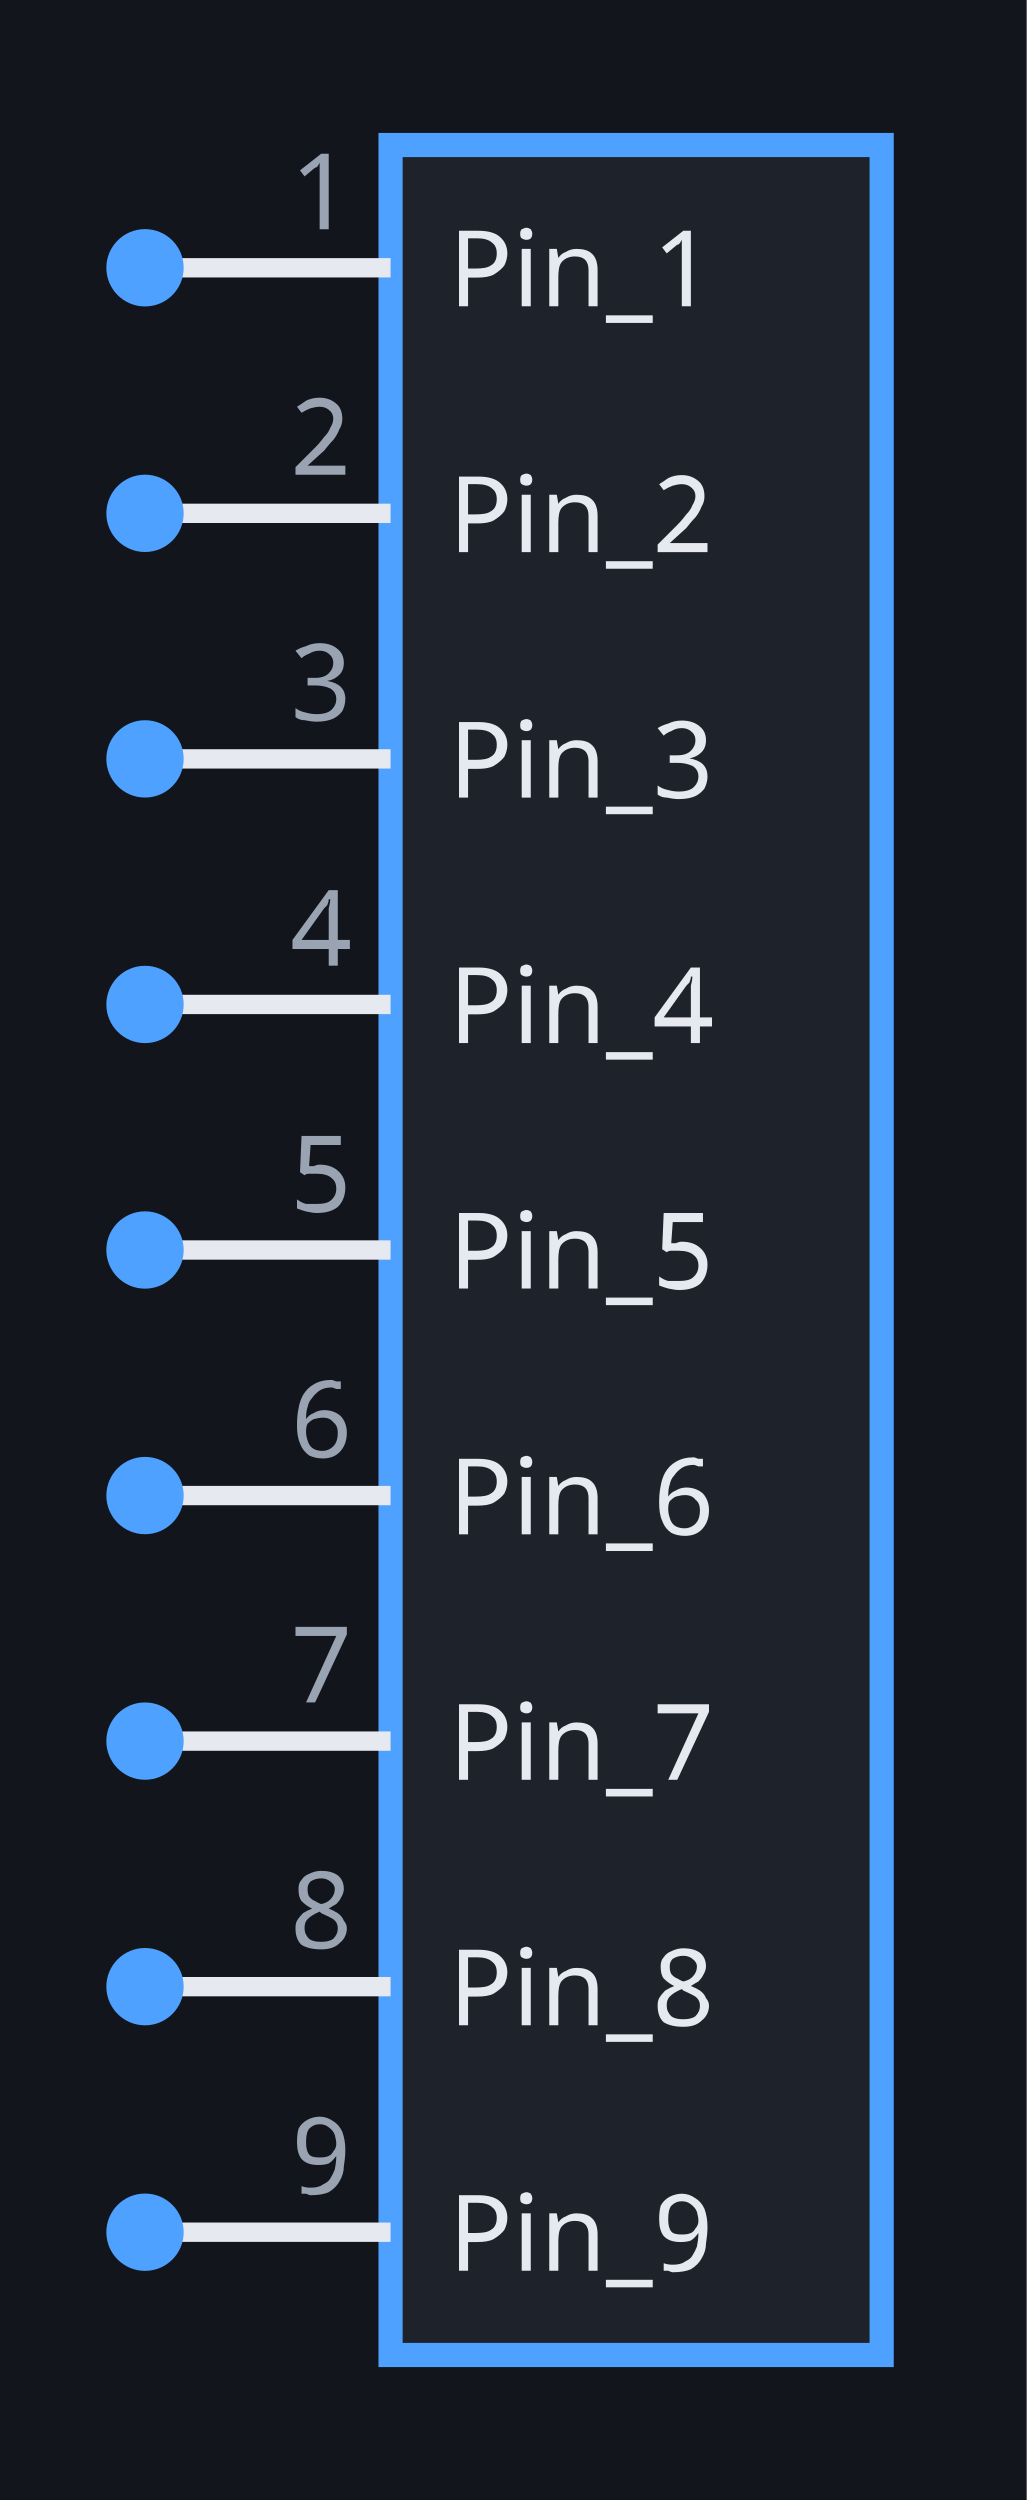
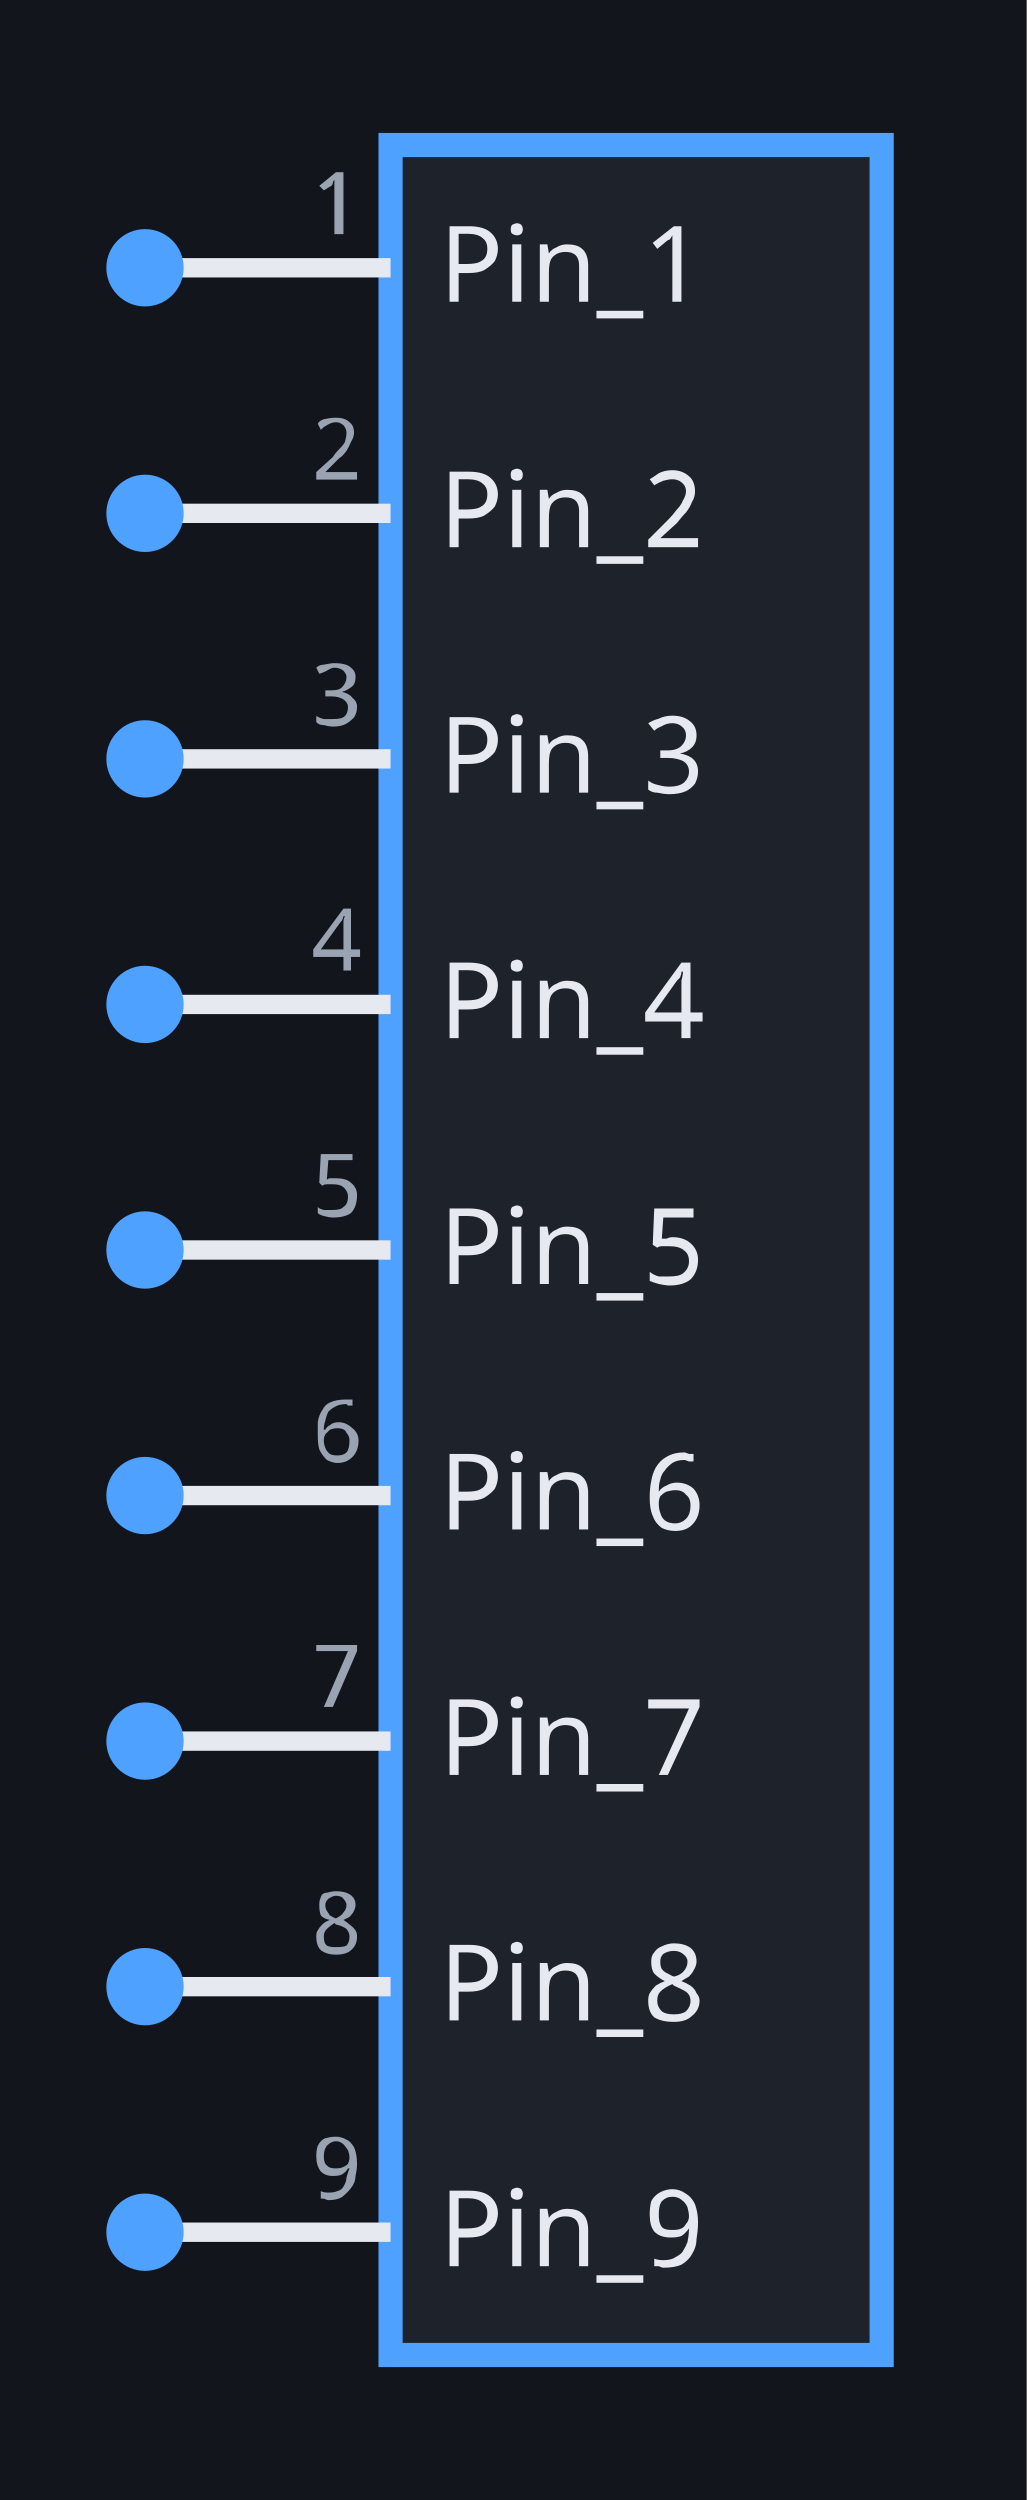
<svg xmlns="http://www.w3.org/2000/svg" viewBox="-6.58 -12.93 10.62 25.86" preserveAspectRatio="xMidYMid meet" style="width:100%;height:100%">
  <rect x="-6.58" y="-12.93" width="10.62" height="25.86" fill="#12151c" />
  <rect x="-2.540" y="-11.430" width="5.080" height="22.860" fill="#1e222b" stroke="#4ea1ff" stroke-width="0.25" />
  <line x1="-5.080" y1="-10.160" x2="-2.540" y2="-10.160" stroke="#e6e9ef" stroke-width="0.2" />
  <circle cx="-5.080" cy="-10.160" r="0.4" fill="#4ea1ff" />
-   <text x="-2.940" y="-10.560" fill="#9aa3b2" font-size="1.1" text-anchor="end" font-family="sans-serif">1</text>
-   <text x="-1.940" y="-9.760" fill="#e6e9ef" font-size="1.1" text-anchor="start" font-family="sans-serif">Pin_1</text>
+   <text x="-2.040" y="-9.810" fill="#e6e9ef" font-size="1.1" text-anchor="start" font-family="sans-serif">Pin_1</text>
+   <text x="-2.840" y="-10.510" fill="#9aa3b2" font-size="0.9" text-anchor="end" font-family="sans-serif">1</text>
  <line x1="-5.080" y1="-7.620" x2="-2.540" y2="-7.620" stroke="#e6e9ef" stroke-width="0.2" />
  <circle cx="-5.080" cy="-7.620" r="0.4" fill="#4ea1ff" />
-   <text x="-2.940" y="-8.020" fill="#9aa3b2" font-size="1.1" text-anchor="end" font-family="sans-serif">2</text>
-   <text x="-1.940" y="-7.220" fill="#e6e9ef" font-size="1.1" text-anchor="start" font-family="sans-serif">Pin_2</text>
+   <text x="-2.040" y="-7.270" fill="#e6e9ef" font-size="1.1" text-anchor="start" font-family="sans-serif">Pin_2</text>
+   <text x="-2.840" y="-7.970" fill="#9aa3b2" font-size="0.9" text-anchor="end" font-family="sans-serif">2</text>
  <line x1="-5.080" y1="-5.080" x2="-2.540" y2="-5.080" stroke="#e6e9ef" stroke-width="0.2" />
  <circle cx="-5.080" cy="-5.080" r="0.4" fill="#4ea1ff" />
-   <text x="-2.940" y="-5.480" fill="#9aa3b2" font-size="1.1" text-anchor="end" font-family="sans-serif">3</text>
-   <text x="-1.940" y="-4.680" fill="#e6e9ef" font-size="1.1" text-anchor="start" font-family="sans-serif">Pin_3</text>
+   <text x="-2.040" y="-4.730" fill="#e6e9ef" font-size="1.1" text-anchor="start" font-family="sans-serif">Pin_3</text>
+   <text x="-2.840" y="-5.430" fill="#9aa3b2" font-size="0.9" text-anchor="end" font-family="sans-serif">3</text>
  <line x1="-5.080" y1="-2.540" x2="-2.540" y2="-2.540" stroke="#e6e9ef" stroke-width="0.2" />
  <circle cx="-5.080" cy="-2.540" r="0.4" fill="#4ea1ff" />
-   <text x="-2.940" y="-2.940" fill="#9aa3b2" font-size="1.1" text-anchor="end" font-family="sans-serif">4</text>
-   <text x="-1.940" y="-2.140" fill="#e6e9ef" font-size="1.1" text-anchor="start" font-family="sans-serif">Pin_4</text>
+   <text x="-2.040" y="-2.190" fill="#e6e9ef" font-size="1.1" text-anchor="start" font-family="sans-serif">Pin_4</text>
+   <text x="-2.840" y="-2.890" fill="#9aa3b2" font-size="0.9" text-anchor="end" font-family="sans-serif">4</text>
  <line x1="-5.080" y1="-0.000" x2="-2.540" y2="-0.000" stroke="#e6e9ef" stroke-width="0.2" />
  <circle cx="-5.080" cy="-0.000" r="0.4" fill="#4ea1ff" />
-   <text x="-2.940" y="-0.400" fill="#9aa3b2" font-size="1.1" text-anchor="end" font-family="sans-serif">5</text>
-   <text x="-1.940" y="0.400" fill="#e6e9ef" font-size="1.1" text-anchor="start" font-family="sans-serif">Pin_5</text>
+   <text x="-2.040" y="0.350" fill="#e6e9ef" font-size="1.1" text-anchor="start" font-family="sans-serif">Pin_5</text>
+   <text x="-2.840" y="-0.350" fill="#9aa3b2" font-size="0.9" text-anchor="end" font-family="sans-serif">5</text>
  <line x1="-5.080" y1="2.540" x2="-2.540" y2="2.540" stroke="#e6e9ef" stroke-width="0.2" />
  <circle cx="-5.080" cy="2.540" r="0.4" fill="#4ea1ff" />
-   <text x="-2.940" y="2.140" fill="#9aa3b2" font-size="1.1" text-anchor="end" font-family="sans-serif">6</text>
-   <text x="-1.940" y="2.940" fill="#e6e9ef" font-size="1.1" text-anchor="start" font-family="sans-serif">Pin_6</text>
+   <text x="-2.040" y="2.890" fill="#e6e9ef" font-size="1.1" text-anchor="start" font-family="sans-serif">Pin_6</text>
+   <text x="-2.840" y="2.190" fill="#9aa3b2" font-size="0.9" text-anchor="end" font-family="sans-serif">6</text>
  <line x1="-5.080" y1="5.080" x2="-2.540" y2="5.080" stroke="#e6e9ef" stroke-width="0.2" />
  <circle cx="-5.080" cy="5.080" r="0.4" fill="#4ea1ff" />
-   <text x="-2.940" y="4.680" fill="#9aa3b2" font-size="1.1" text-anchor="end" font-family="sans-serif">7</text>
-   <text x="-1.940" y="5.480" fill="#e6e9ef" font-size="1.1" text-anchor="start" font-family="sans-serif">Pin_7</text>
+   <text x="-2.040" y="5.430" fill="#e6e9ef" font-size="1.1" text-anchor="start" font-family="sans-serif">Pin_7</text>
+   <text x="-2.840" y="4.730" fill="#9aa3b2" font-size="0.9" text-anchor="end" font-family="sans-serif">7</text>
  <line x1="-5.080" y1="7.620" x2="-2.540" y2="7.620" stroke="#e6e9ef" stroke-width="0.2" />
  <circle cx="-5.080" cy="7.620" r="0.4" fill="#4ea1ff" />
-   <text x="-2.940" y="7.220" fill="#9aa3b2" font-size="1.1" text-anchor="end" font-family="sans-serif">8</text>
-   <text x="-1.940" y="8.020" fill="#e6e9ef" font-size="1.1" text-anchor="start" font-family="sans-serif">Pin_8</text>
+   <text x="-2.040" y="7.970" fill="#e6e9ef" font-size="1.1" text-anchor="start" font-family="sans-serif">Pin_8</text>
+   <text x="-2.840" y="7.270" fill="#9aa3b2" font-size="0.9" text-anchor="end" font-family="sans-serif">8</text>
  <line x1="-5.080" y1="10.160" x2="-2.540" y2="10.160" stroke="#e6e9ef" stroke-width="0.2" />
  <circle cx="-5.080" cy="10.160" r="0.4" fill="#4ea1ff" />
-   <text x="-2.940" y="9.760" fill="#9aa3b2" font-size="1.1" text-anchor="end" font-family="sans-serif">9</text>
-   <text x="-1.940" y="10.560" fill="#e6e9ef" font-size="1.1" text-anchor="start" font-family="sans-serif">Pin_9</text>
+   <text x="-2.040" y="10.510" fill="#e6e9ef" font-size="1.1" text-anchor="start" font-family="sans-serif">Pin_9</text>
+   <text x="-2.840" y="9.810" fill="#9aa3b2" font-size="0.9" text-anchor="end" font-family="sans-serif">9</text>
</svg>
